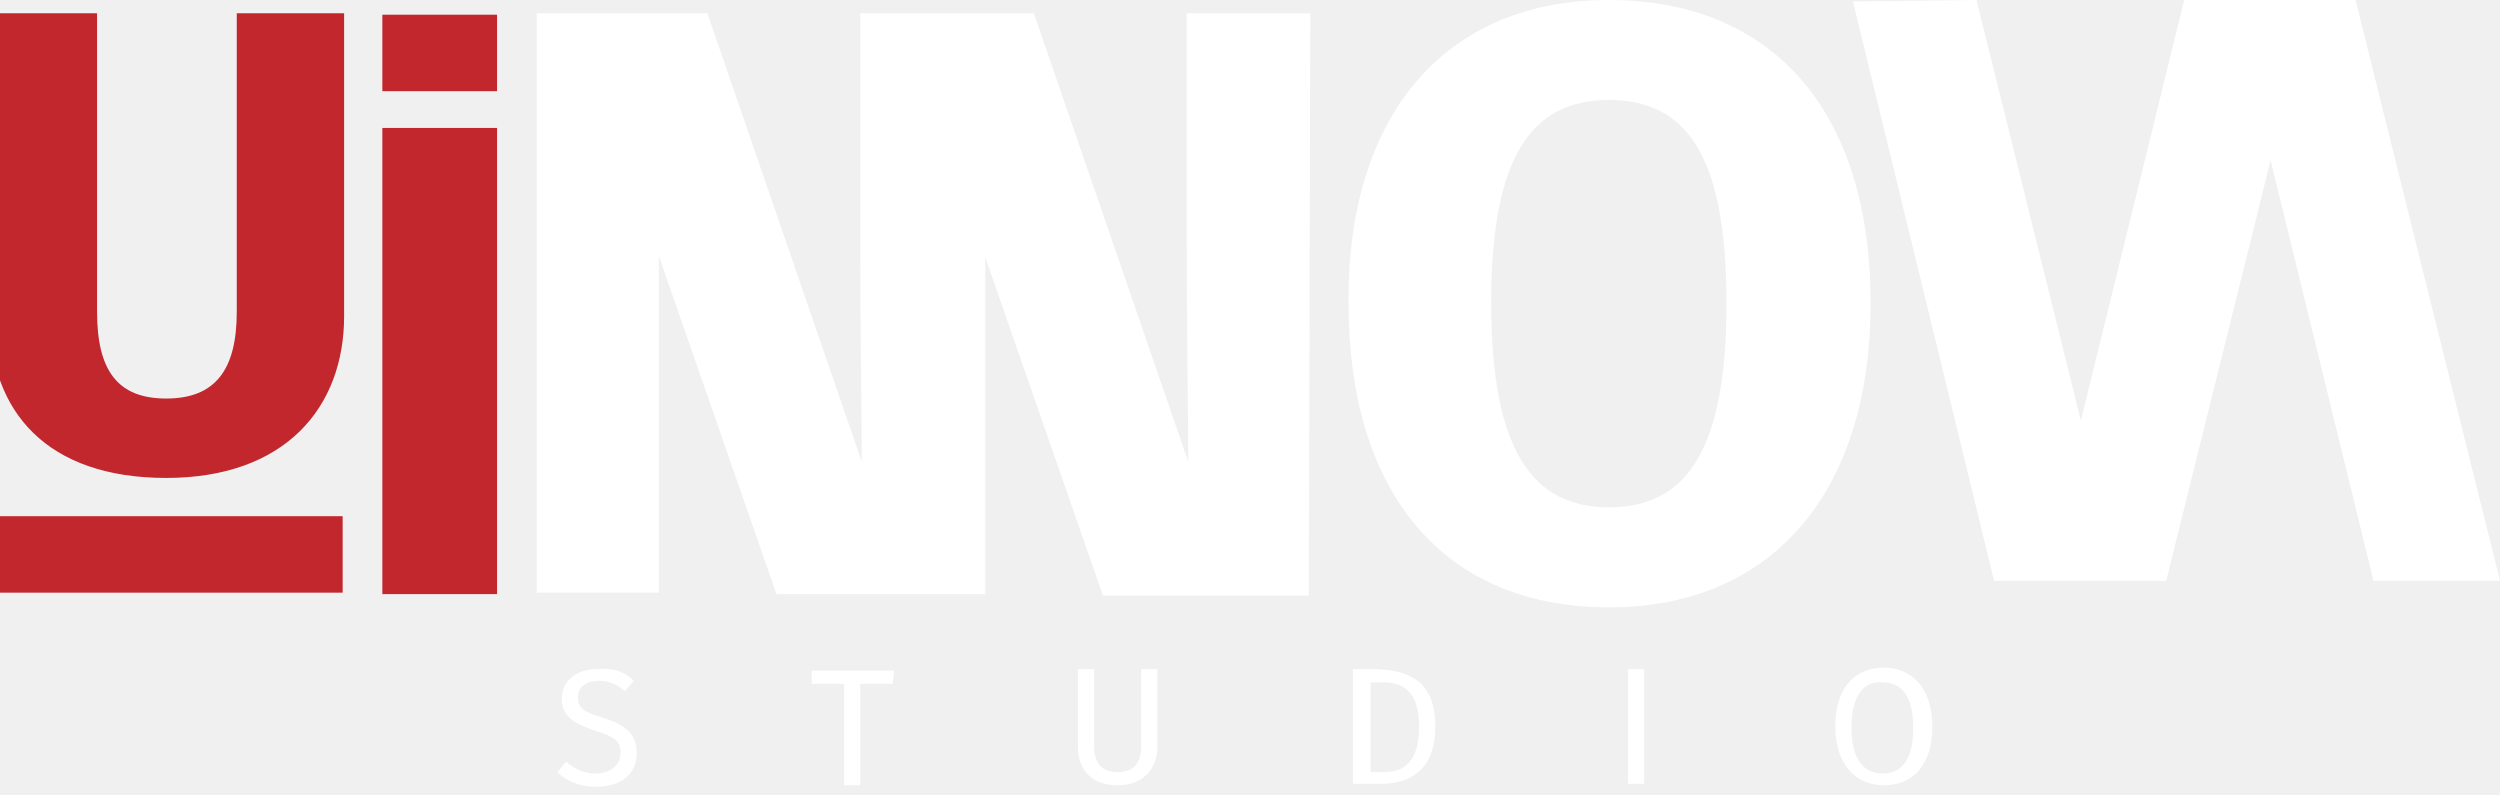
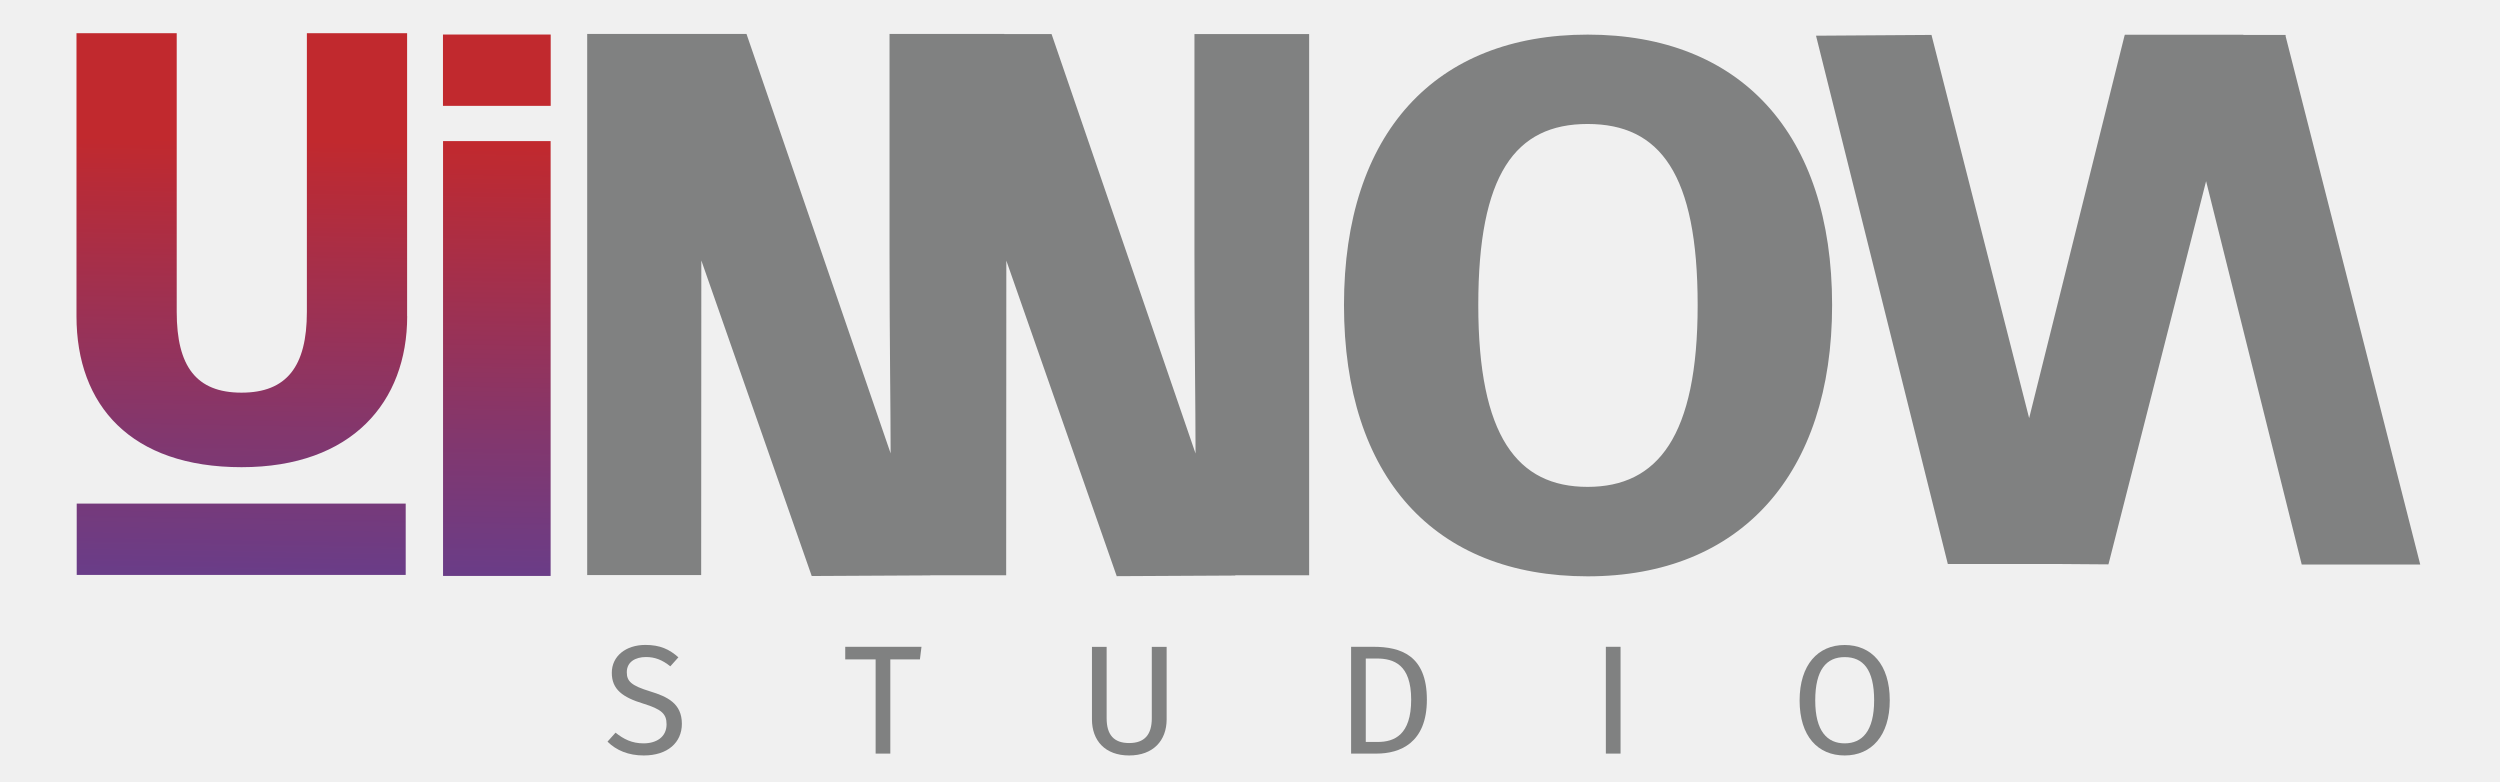
- <svg xmlns="http://www.w3.org/2000/svg" version="1.1" id="Layer_3" x="0px" y="0px" viewBox="0 0 170 54" style="enable-background:new 0 0 170 54;" xml:space="preserve">
-   <style type="text/css">
- 	.st0{fill:#C1272D;}
- 	.st1{fill:#FFFFFF;}
- </style>
+ <svg xmlns="http://www.w3.org/2000/svg" xmlns:xlink="http://www.w3.org/1999/xlink" id="Camada_1" version="1.1" viewBox="0 0 320 100">
+   <defs>
+     <style>
+       .st0 {
+         fill: url(#Gradiente_sem_nome_568);
+       }
+ 
+       .st1 {
+         fill: #808181;
+       }
+ 
+       .st2 {
+         fill: url(#Gradiente_sem_nome_5683);
+       }
+ 
+       .st3 {
+         fill: url(#Gradiente_sem_nome_5681);
+       }
+ 
+       .st4 {
+         fill: url(#Gradiente_sem_nome_5682);
+       }
+     </style>
+     <linearGradient id="Gradiente_sem_nome_568" data-name="Gradiente sem nome 568" x1="29.94" y1="82.26" x2="31.03" y2="17.87" gradientUnits="userSpaceOnUse">
+       <stop offset=".03" stop-color="#603f92" />
+       <stop offset=".41" stop-color="#82376e" />
+       <stop offset="1" stop-color="#c1292e" />
+     </linearGradient>
+     <linearGradient id="Gradiente_sem_nome_5681" data-name="Gradiente sem nome 568" x1="30.64" y1="82.27" x2="31.74" y2="17.88" xlink:href="#Gradiente_sem_nome_568" />
+     <linearGradient id="Gradiente_sem_nome_5682" data-name="Gradiente sem nome 568" x1="62.96" y1="82.82" x2="64.06" y2="18.43" xlink:href="#Gradiente_sem_nome_568" />
+     <linearGradient id="Gradiente_sem_nome_5683" data-name="Gradiente sem nome 568" x1="62.34" y1="82.81" x2="63.43" y2="18.42" xlink:href="#Gradiente_sem_nome_568" />
+   </defs>
  <g>
-     <g>
-       <g>
-         <g>
-           <g>
-             <path class="st0" d="M23.4,21.5c0,6.2-4,11-12.1,11s-12-4.5-12-11V0.9h7.3v20.3c0,4,1.4,5.9,4.7,5.9s4.8-1.9,4.8-5.9V0.9h7.3       C23.4,0.9,23.4,21.5,23.4,21.5z" />
-           </g>
-           <g>
-             <path class="st0" d="M-0.7,35.1h24v5.2h-24C-0.7,40.3-0.7,35.1-0.7,35.1z" />
-           </g>
-         </g>
-         <g>
-           <g>
-             <path class="st0" d="M33.8,40.4H26V8.7h7.8V40.4z" />
-           </g>
-           <g>
-             <path class="st0" d="M26,1h7.8v5.2H26V1z" />
-           </g>
-         </g>
-       </g>
-       <g>
-         <g>
-           <path class="st1" d="M127.2,20.6c0,12.9-6.7,20.7-17.8,20.7s-17.7-7.6-17.7-20.7C91.6,7.8,98.3,0,109.4,0S127.2,7.5,127.2,20.6z       M101.4,20.6c0,10,2.8,13.9,8,13.9c5.3,0,8-3.9,8-13.9s-2.7-13.8-8-13.8S101.4,10.7,101.4,20.6z" />
-         </g>
-         <path class="st1" d="M133.6,42.4" />
-         <path class="st1" d="M125.5,42.4" />
-         <polygon class="st1" points="160.2,0.1 160.2,0 157.1,0 157.1,0 148.5,0 148.5,0.1 148.5,0.1 141.5,28.6 134.4,0 126,0.1      135.6,39.5 143.5,39.5 147.3,39.5 147.3,39.5 147.3,39.5 154.4,10.9 161.4,39.5 170,39.5    " />
-         <g>
-           <path class="st1" d="M89.1,0.9h-8.4v15.9c0,6.3,0.1,11.4,0.1,14.6L70.3,0.9h-3.4l0,0h-8.4v15.9c0,6.3,0.1,11.4,0.1,14.6      L48.1,0.9H36.5v39.4h8.3V17.4l8,23h8.6l0,0H67V17.5l8,23h8.6l0,0H89L89.1,0.9L89.1,0.9z" />
-         </g>
-       </g>
-     </g>
-     <g>
-       <path class="st1" d="M43.1,46.3L42.5,47c-0.6-0.5-1.1-0.7-1.8-0.7c-0.8,0-1.4,0.4-1.4,1.1c0,0.7,0.3,1,1.7,1.4    c1.2,0.4,2.3,0.9,2.3,2.4c0,1.4-1,2.3-2.8,2.3c-1.1,0-2-0.4-2.6-1l0.6-0.7c0.6,0.5,1.2,0.8,2,0.8c0.9,0,1.7-0.5,1.7-1.4    c0-0.8-0.4-1.1-1.7-1.5c-1.5-0.5-2.3-1-2.3-2.2s1-2,2.4-2C41.8,45.4,42.5,45.7,43.1,46.3z" />
-       <path class="st1" d="M60.7,46.5h-2.2v6.9h-1.1v-6.9h-2.2v-0.9h5.6L60.7,46.5z" />
-       <path class="st1" d="M78.7,50.8c0,1.5-1,2.6-2.7,2.6c-1.8,0-2.7-1.1-2.7-2.6v-5.3h1.1v5.2c0,1.2,0.5,1.8,1.6,1.8s1.6-0.6,1.6-1.8    v-5.2h1.1V50.8z" />
-       <path class="st1" d="M97.6,49.4c0,3.2-2,3.9-3.7,3.9H92v-7.8h1.6C95.7,45.6,97.6,46.2,97.6,49.4z M93.2,46.4v6.1h0.9    c1.2,0,2.4-0.5,2.4-3.1s-1.3-3-2.5-3H93.2z" />
-       <path class="st1" d="M111.8,53.3h-1.1v-7.8h1.1V53.3z" />
-       <path class="st1" d="M131.4,49.4c0,2.6-1.3,4-3.3,4c-1.9,0-3.3-1.4-3.3-4s1.3-4,3.3-4C130,45.4,131.4,46.8,131.4,49.4z     M125.9,49.5c0,2.2,0.9,3.1,2.1,3.1c1.3,0,2.1-0.9,2.1-3.1c0-2.2-0.8-3.1-2.1-3.1C126.8,46.3,125.9,47.2,125.9,49.5z" />
-     </g>
+     <path class="st0" d="M52.12,40.47c0,10.95-7.04,19.33-21.2,19.33s-21.13-7.9-21.13-19.33V4.25h12.83v35.68c0,6.96,2.5,10.33,8.29,10.33s8.37-3.36,8.37-10.33V4.25h12.83v36.23Z" />
+     <path class="st3" d="M9.82,64.46h42.11v9.13H9.82v-9.13Z" />
+     <path class="st4" d="M70.48,73.72h-13.77V18.06h13.77v55.65Z" />
+     <path class="st2" d="M56.7,4.42h13.79v9.13h-13.79V4.42Z" />
  </g>
+   <path class="st1" d="M245.84,77.32" />
+   <path class="st1" d="M231.56,77.32" />
+   <path class="st1" d="M234.51,39.05c0,21.65-11.7,34.72-31.29,34.72s-31.19-12.69-31.19-34.72,11.69-34.62,31.19-34.62,31.29,12.59,31.29,34.62ZM189.22,39.05c0,16.79,5,23.27,13.99,23.27s14.09-6.49,14.09-23.27-4.8-23.18-14.09-23.18-13.99,6.49-13.99,23.18Z" />
+   <polygon class="st1" points="292.56 4.64 292.56 4.47 287.15 4.47 287.15 4.45 271.98 4.45 271.96 4.52 271.95 4.52 259.73 53.52 247.23 4.47 232.45 4.57 249.32 72.19 263.14 72.19 269.87 72.24 269.89 72.17 269.9 72.17 282.38 23.19 294.62 72.26 309.79 72.26 292.56 4.64" />
+   <path class="st1" d="M167.58,4.36h-14.69v27.99c0,11.1.14,20.05.14,25.7l-18.43-53.69h-6.05v-.02h-14.69v27.99c0,11.1.14,20.05.14,25.7L95.55,4.34h-20.39v69.27h14.59l.02-40.27,14.13,40.39,15.18-.08v-.02s9.71,0,9.71,0l.02-40.27,14.13,40.39,15.18-.08v-.04s9.45,0,9.45,0V4.36Z" />
+   <path class="st1" d="M86.83,84.14l-1.03,1.15c-1.03-.83-1.98-1.19-3.11-1.19-1.37,0-2.46.63-2.46,1.94,0,1.15.54,1.71,3,2.46,2.18.67,4.05,1.53,4.05,4.15,0,2.38-1.81,4.05-4.88,4.05-1.96,0-3.51-.65-4.64-1.77l1.03-1.15c1.03.83,2.1,1.37,3.59,1.37,1.61,0,2.94-.79,2.94-2.44,0-1.33-.63-1.92-2.96-2.64-2.66-.81-4.05-1.82-4.05-3.95s1.79-3.57,4.3-3.57c1.88,0,3.07.56,4.23,1.59Z" />
+   <path class="st1" d="M117.75,84.4h-3.79v12.06h-1.88v-12.06h-3.89v-1.61h9.76l-.2,1.61Z" />
+   <path class="st1" d="M149.33,92.08c0,2.72-1.73,4.62-4.8,4.62s-4.76-1.9-4.76-4.62v-9.28h1.88v9.14c0,2.12.93,3.17,2.88,3.17s2.9-1.05,2.9-3.17v-9.14h1.9v9.28Z" />
+   <path class="st1" d="M182.64,89.56c0,5.57-3.47,6.9-6.43,6.9h-3.27v-13.67h2.86c3.49,0,6.84,1.09,6.84,6.76ZM174.82,84.3v10.67h1.53c2.14,0,4.28-.91,4.28-5.42s-2.24-5.26-4.42-5.26h-1.39Z" />
+   <path class="st1" d="M207.43,96.46h-1.88v-13.67h1.88v13.67Z" />
+   <path class="st1" d="M241.89,89.64c0,4.52-2.34,7.06-5.77,7.06s-5.77-2.46-5.77-7.04,2.36-7.1,5.77-7.1,5.77,2.48,5.77,7.08ZM232.35,89.66c0,3.95,1.55,5.49,3.77,5.49s3.77-1.55,3.77-5.51-1.43-5.53-3.77-5.53-3.77,1.61-3.77,5.55Z" />
</svg>
